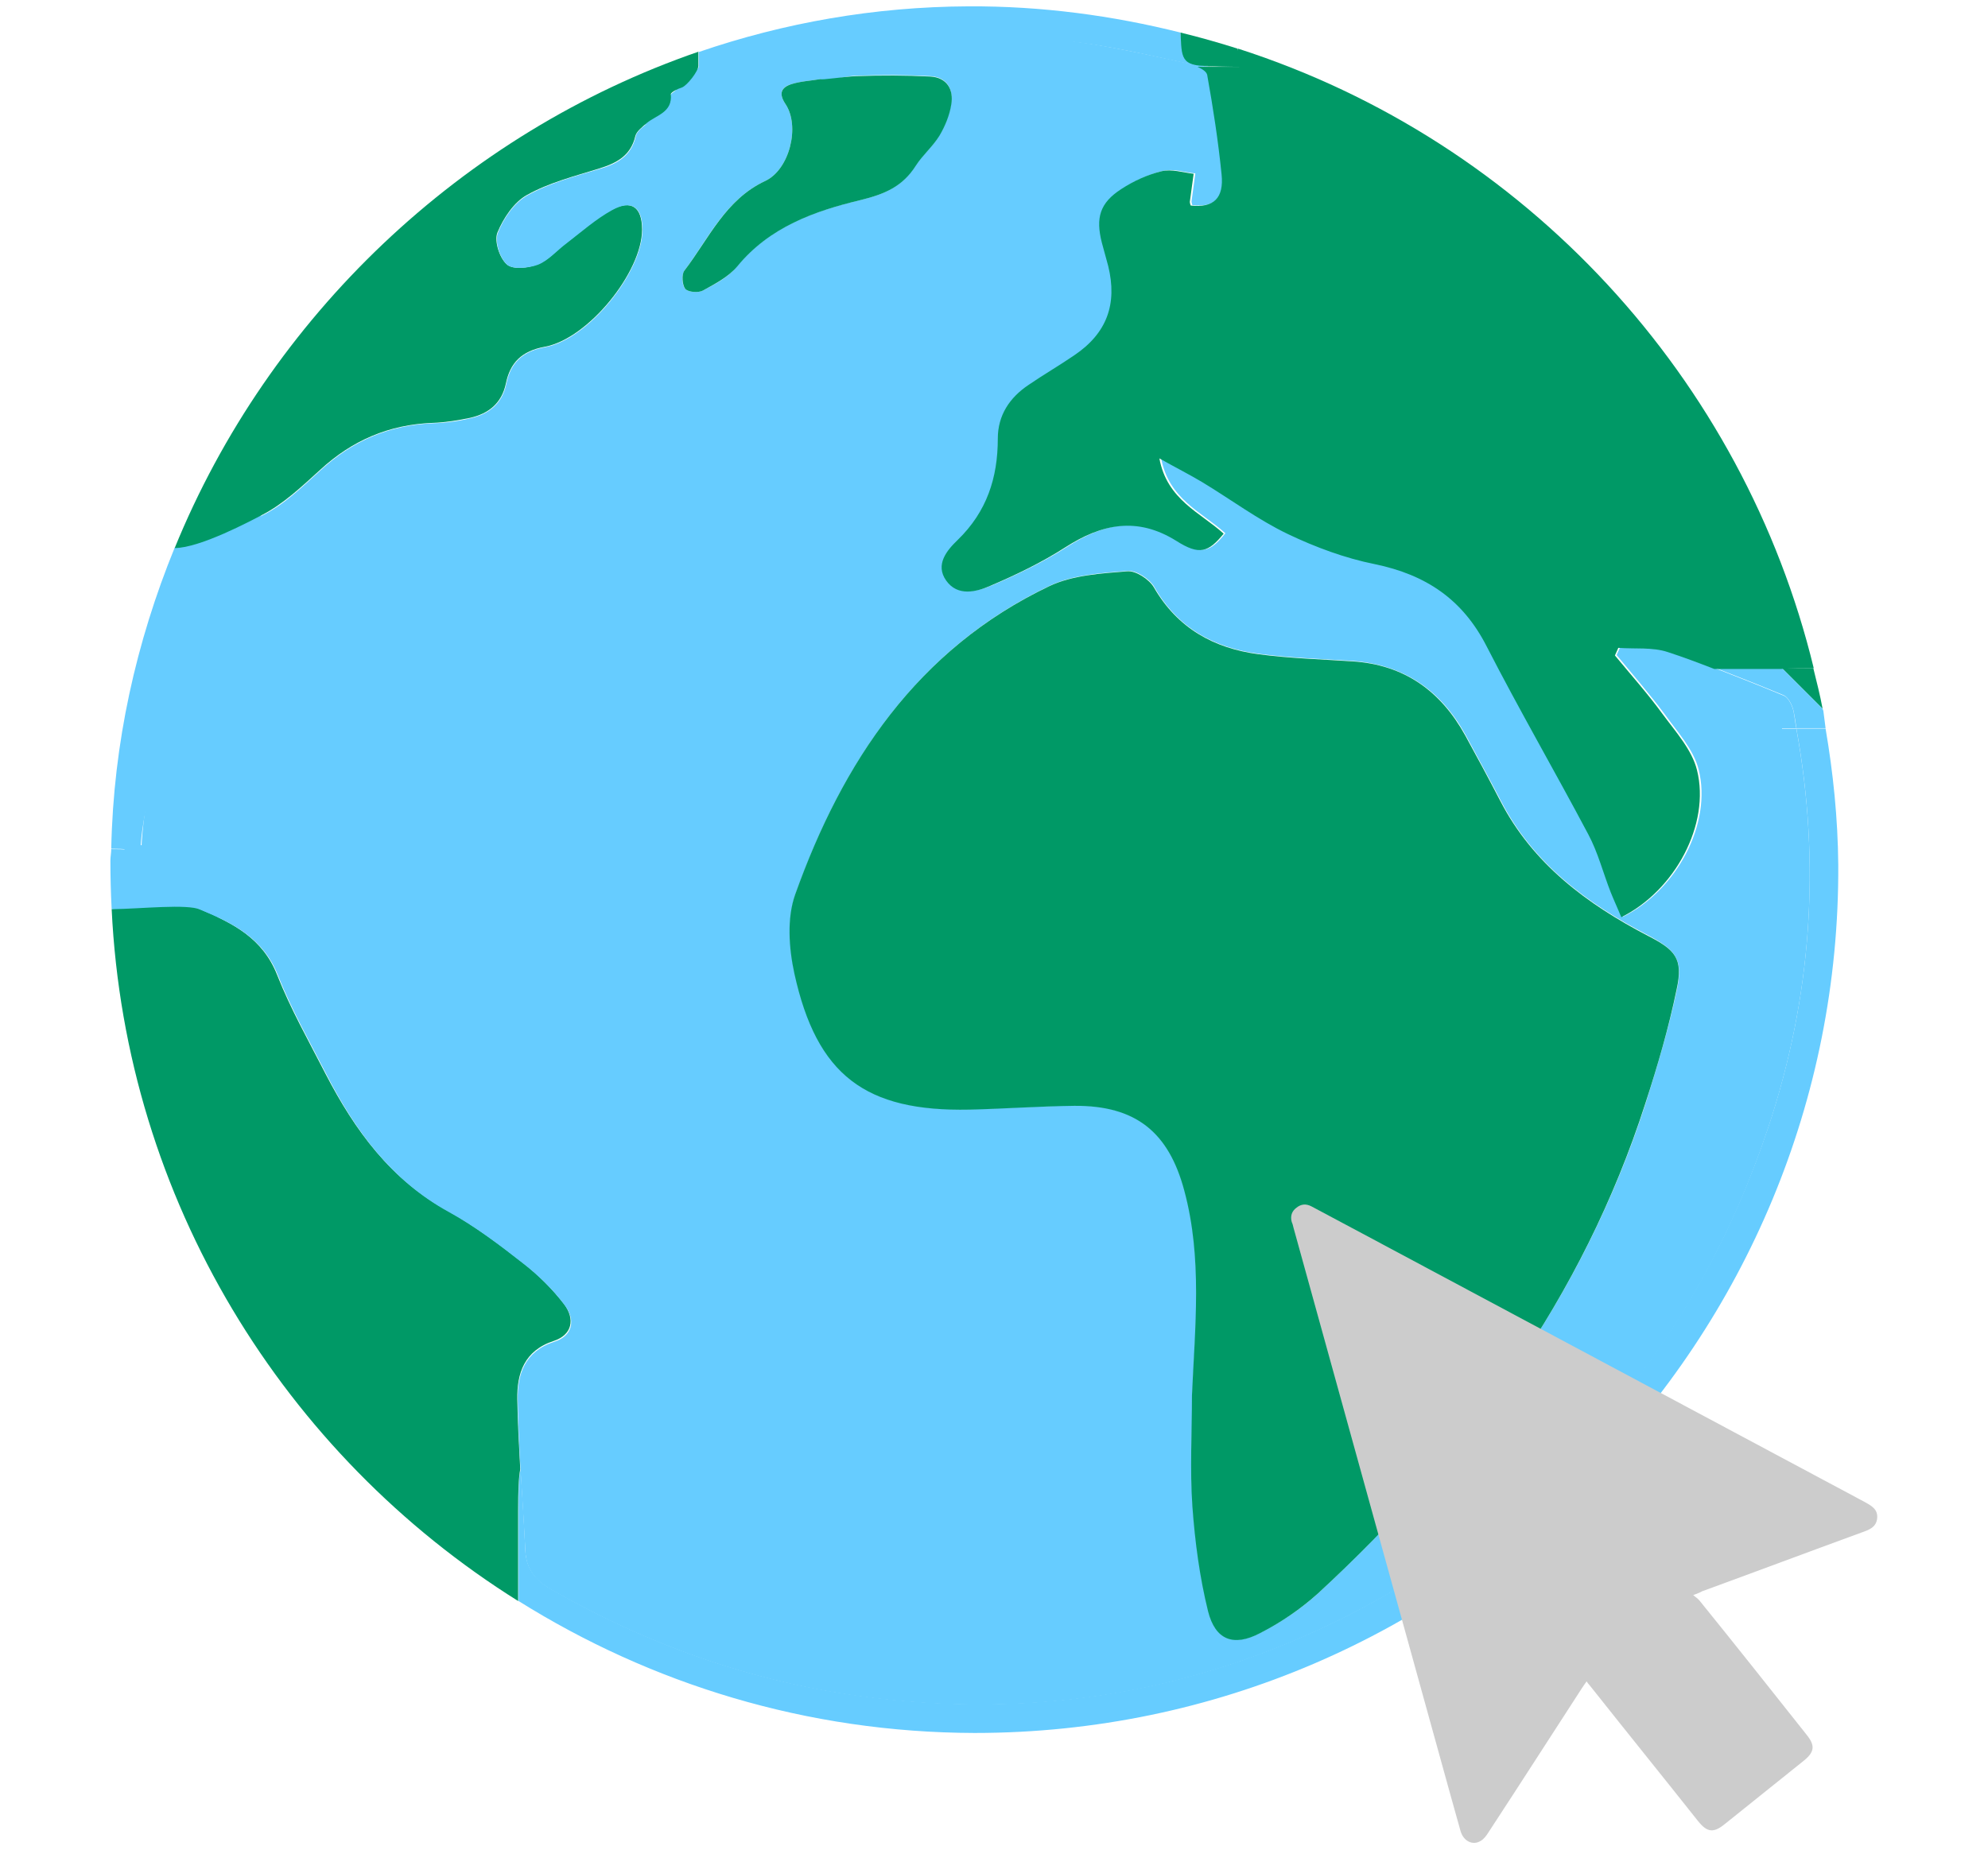
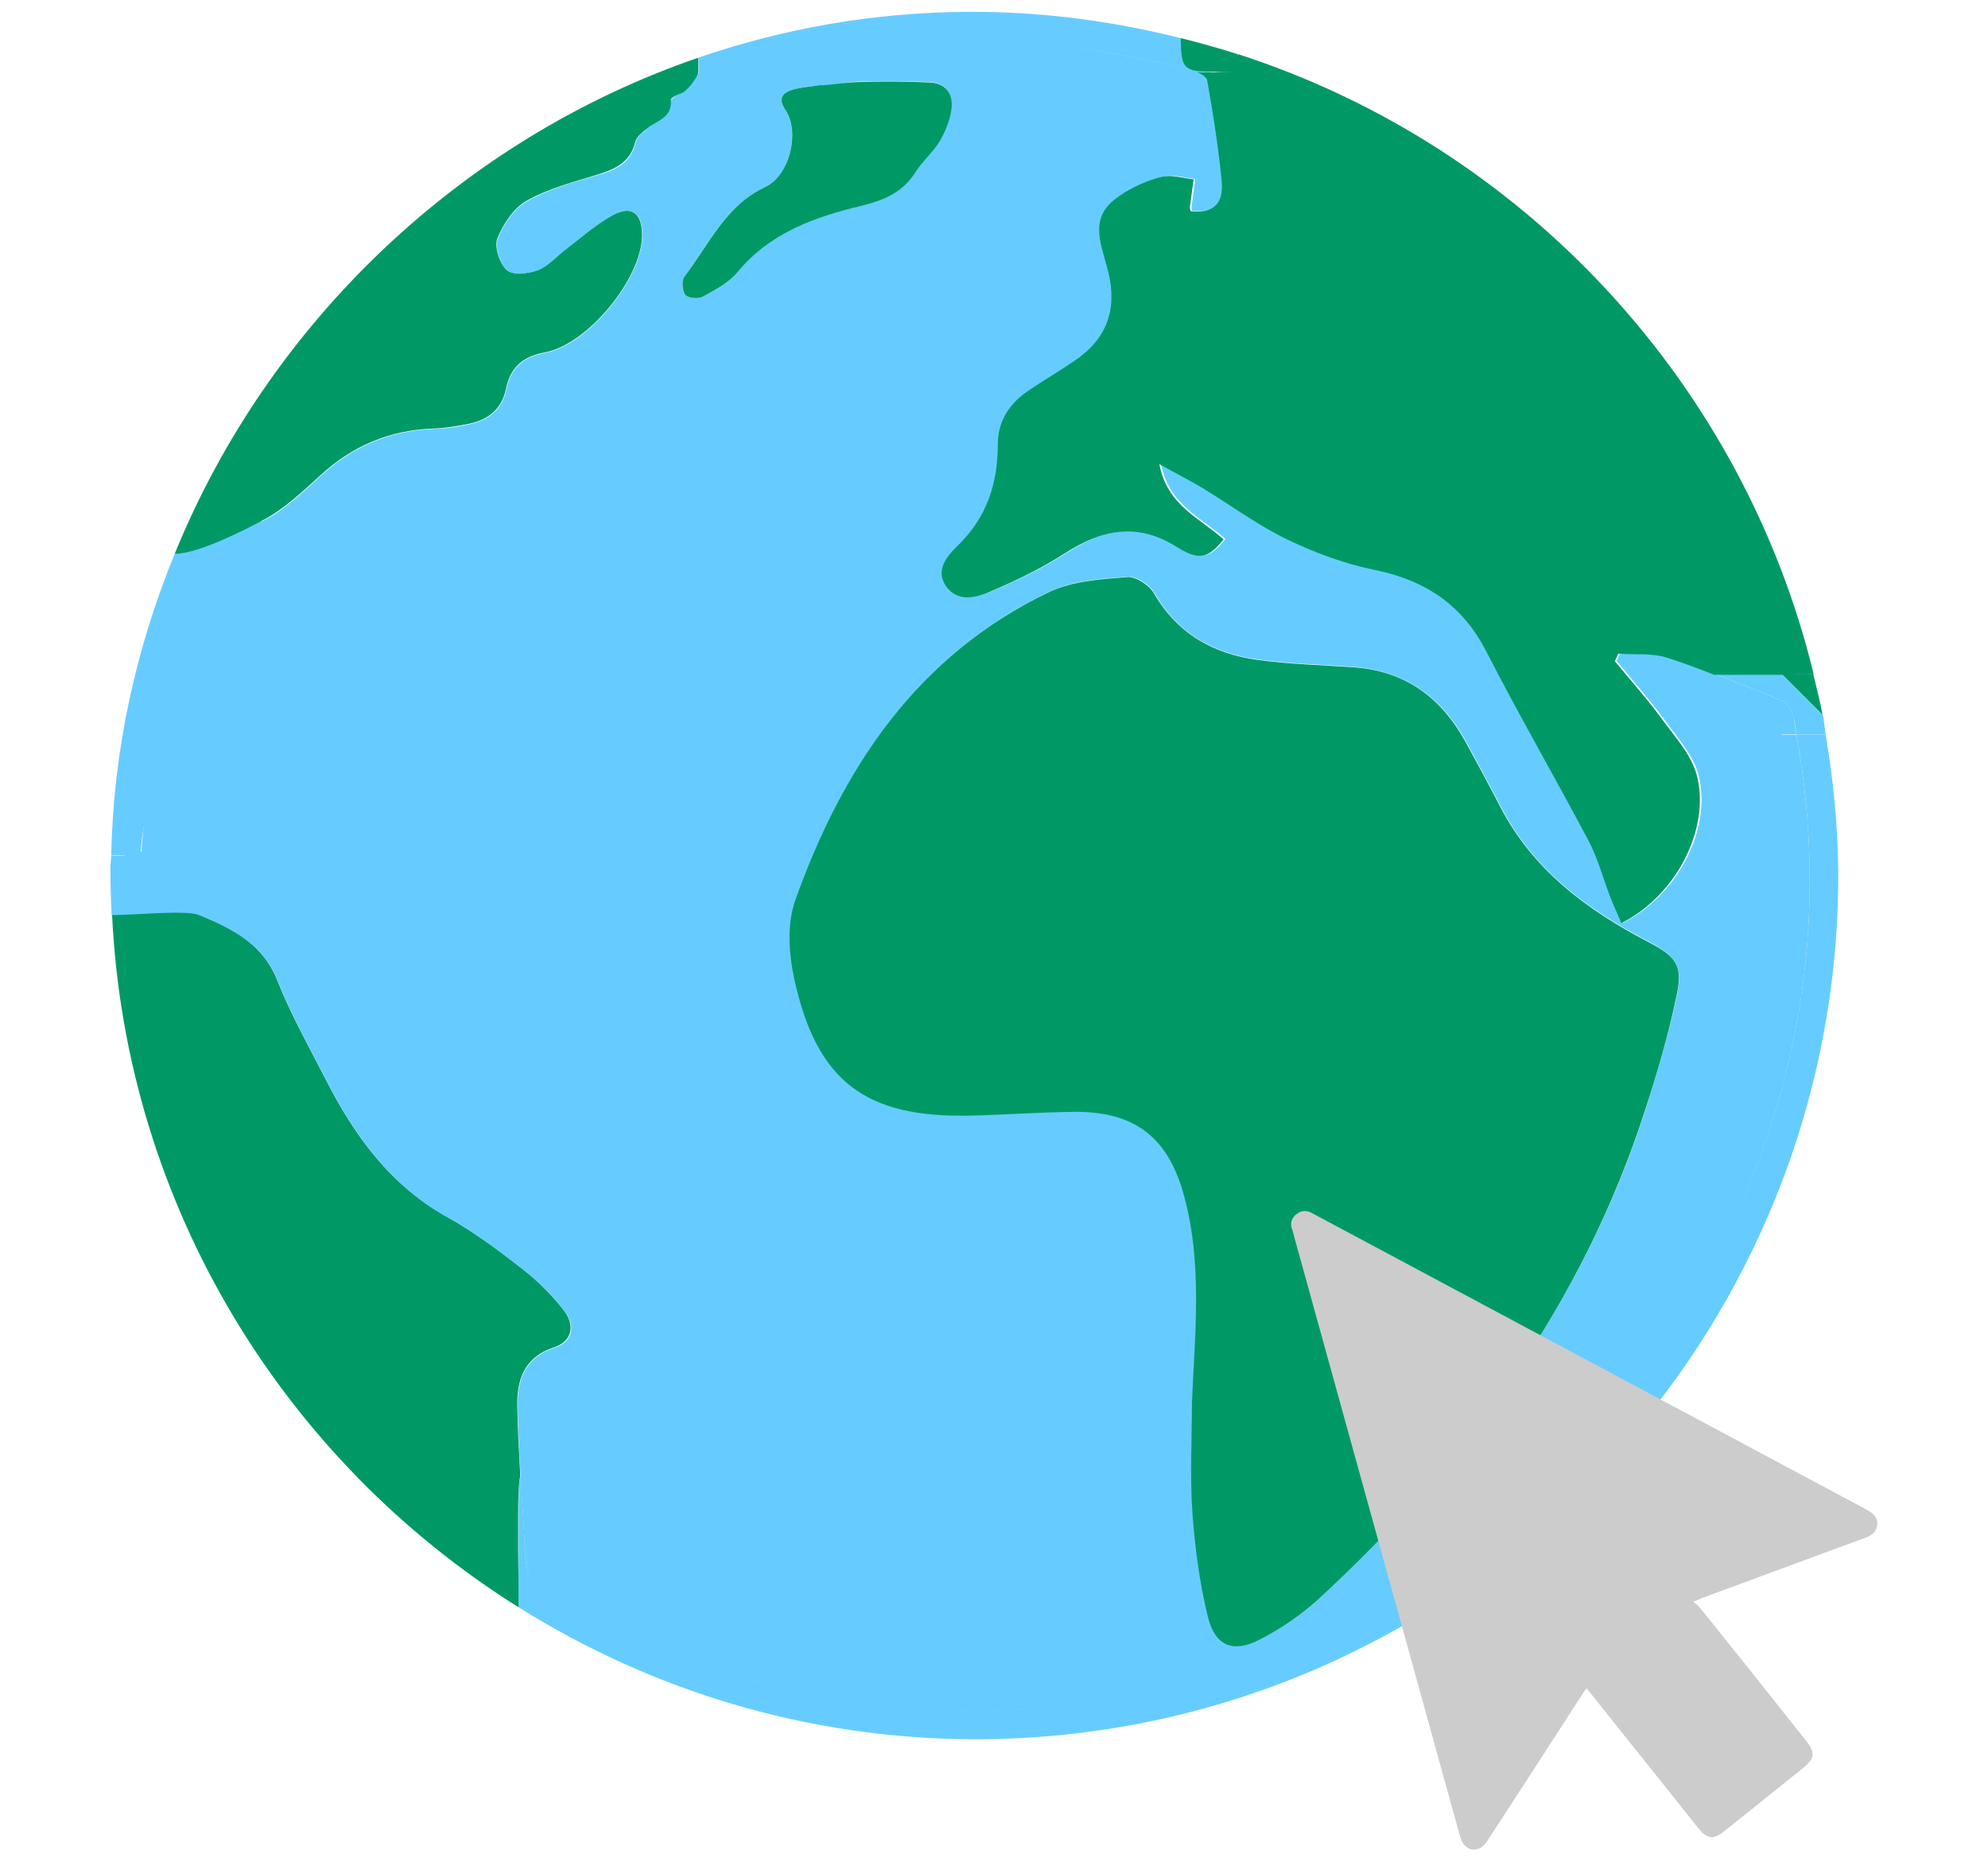
- <svg xmlns="http://www.w3.org/2000/svg" version="1.1" x="0px" y="0px" width="47px" height="43.73px" viewBox="0 0 47 43.73" style="enable-background:new 0 0 47 43.73;" xml:space="preserve">
+ <svg xmlns="http://www.w3.org/2000/svg" version="1.1" x="0px" y="0px" width="47px" height="44px" viewBox="0 0 47 44" style="enable-background:new 0 0 47 44;" xml:space="preserve">
  <style type="text/css">
	.st0{fill:#66CCFF;}
	.st1{fill:#009966;}
	.st2{fill:#CCCCCC;}
</style>
  <g id="Earth">
    <g>
-       <path class="st0" d="M5.14,21.49c1.84,0.22,2.79,0.22,2.85,0c0.06-0.23-0.89-0.7-2.85-1.42c-0.61,0.02-1.21,0.04-1.82,0.07    c-0.16-0.05-0.38-0.06-0.69-0.06c0,0.09-0.02,0.18-0.02,0.27c0,0.39,0.01,0.77,0.03,1.15c0.58,0.06,1.05,0.09,1.07,0    c0.01-0.06-0.2-0.14-0.18-0.19C3.55,21.25,3.94,21.27,5.14,21.49z" />
-       <path class="st0" d="M4.19,20.5c-0.75-0.6-1.19-0.7-1.3-0.29C2.77,20.65,3,21.64,3.6,23.21c0.29,0.02,0.57,0.04,0.86,0.06    c0.05,0.1,0.15,0.15,0.29,0.19c0.04-0.17,0.08-0.34,0.12-0.51c0.16-0.73,0.32-1.46,0.47-2.19C5.19,20.89,5.02,21,4.85,21.02    C4.51,21.07,4.31,20.76,4.19,20.5z" />
-       <path class="st0" d="M2.63,20.07c0.31,0,0.54,0.02,0.69,0.06c0.07-2.41,2.7-7.86,3.24-8.6c-0.4,0-1.83,1.42-2.43,1.42    C3.22,15.18,2.68,17.57,2.63,20.07z" />
-       <path class="st0" d="M27.91,0.77c-1.6-0.4-3.28-0.63-5.02-0.62c-2.22,0.01-4.36,0.39-6.37,1.08v0.35c0,0.12-1.42,1.29-1.42,1.42    c2.97-1.04,7.44-2.44,10.58-1.97c0.85,0.12,1.68,0.32,2.52,0.5c0.04,0.01,0.08,0.03,0.12,0.05c0.11,0,0.2-0.01,0.28-0.01    C28.07,1.52,27.94,1.35,27.91,0.77z" />
-       <path class="st1" d="M16.52,1.22C10.92,3.15,6.36,7.49,4.13,12.96c0.6,0,1.83-0.66,2.06-0.78c0.51-0.26,0.95-0.68,1.38-1.07    c0.76-0.7,1.63-1.07,2.66-1.11c0.3-0.01,0.6-0.06,0.89-0.12c0.43-0.1,0.74-0.34,0.84-0.81c0.1-0.49,0.37-0.77,0.92-0.87    c1.03-0.19,2.3-1.77,2.3-2.77c0-0.53-0.25-0.72-0.72-0.47c-0.39,0.21-0.72,0.52-1.07,0.78c-0.23,0.17-0.42,0.41-0.68,0.51    c-0.22,0.09-0.59,0.13-0.73,0c-0.17-0.15-0.3-0.55-0.22-0.75c0.14-0.34,0.39-0.72,0.7-0.89c0.52-0.29,1.11-0.44,1.69-0.62    c0.42-0.13,0.76-0.3,0.87-0.77c0.03-0.12,0.17-0.22,0.27-0.31c0.23-0.19,0.61-0.25,0.57-0.68c0-0.05,0.16-0.13,0.26-0.16    c0.13-0.05,0.39-0.39,0.39-0.51V1.22z" />
-       <path class="st1" d="M28.59,1.56c-0.09,0.01-0.17,0.01-0.28,0.01c0,0,0,0,0.01,0h1.01C29.02,1.57,28.78,1.57,28.59,1.56z" />
-       <path class="st0" d="M43.16,17.23h-0.69c0.58,3.2,0.36,6.36-0.67,9.44c-1.69,5.04-4.9,8.85-9.59,11.35    c-3.73,1.98-7.71,2.66-11.9,2.08c-2.6-0.36-5.01-1.22-7.28-2.52c-0.38-0.22-0.59-0.49-0.61-0.92c-0.03-0.64-0.07-1.27-0.11-1.91    c-0.05,0.21-0.05,0.51-0.05,0.98c0,0.71,0,1.07,0,1.42v0.71c3.13,1.96,6.81,3.11,10.78,3.12c11.43,0,20.48-9.36,20.42-20.53    C43.45,19.35,43.34,18.28,43.16,17.23z" />
-       <path class="st1" d="M12.25,35.72c0-0.46,0.01-0.76,0.05-0.98c-0.03-0.55-0.06-1.1-0.07-1.65c-0.01-0.61,0.16-1.15,0.86-1.38    c0.43-0.14,0.52-0.51,0.24-0.88c-0.28-0.36-0.61-0.69-0.97-0.97c-0.56-0.44-1.14-0.87-1.76-1.22C9.24,27.9,8.39,26.73,7.7,25.4    c-0.4-0.78-0.83-1.54-1.15-2.35c-0.34-0.86-1.04-1.22-1.81-1.54c-0.33-0.14-1.37-0.02-2.1-0.01c0.33,6.88,4.08,12.9,9.61,16.36    v-0.71C12.25,36.79,12.25,36.43,12.25,35.72z" />
-       <path class="st0" d="M3.32,20.14c-0.01,0.36-0.04,0.71-0.03,1.08c0.19-0.12,0.32-0.21,0.39-0.25c0.01,0.01,0.02,0.01,0.03,0.02    C3.7,20.45,3.63,20.23,3.32,20.14z" />
-       <path class="st0" d="M27.9,1.57h0.41c0,0,0,0-0.01,0C28.19,1.57,28.06,1.57,27.9,1.57z" />
-       <path class="st0" d="M42.13,17.23h0.34c-0.03-0.14-0.04-0.28-0.07-0.42c-0.03-0.13-0.12-0.32-0.23-0.36    c-0.53-0.22-1.06-0.43-1.6-0.64c-0.43,0-0.85,0-1.28,0c0.43,0,0.85,0,1.28,0c-0.37-0.14-0.73-0.28-1.1-0.4    c-0.36-0.12-0.78-0.07-1.17-0.1c-0.03,0.06-0.05,0.12-0.08,0.18c0.38,0.46,0.77,0.91,1.13,1.39c0.3,0.42,0.69,0.84,0.81,1.32    c0.32,1.28-0.52,2.85-1.79,3.48c-0.08-0.2-0.17-0.39-0.25-0.59c-0.18-0.46-0.3-0.94-0.53-1.37c-0.78-1.49-1.63-2.94-2.4-4.44    c-0.57-1.11-1.44-1.7-2.65-1.95c-0.7-0.14-1.4-0.4-2.05-0.71c-0.71-0.34-1.36-0.82-2.03-1.23c-0.3-0.18-0.62-0.34-1.01-0.56    c0.18,0.98,0.97,1.28,1.52,1.78c-0.36,0.45-0.57,0.52-1.12,0.17c-0.93-0.59-1.76-0.4-2.62,0.15c-0.56,0.36-1.16,0.65-1.77,0.91    c-0.34,0.14-0.78,0.26-1.05-0.12c-0.27-0.38,0.02-0.72,0.27-0.96c0.69-0.66,0.95-1.46,0.95-2.4c0-0.55,0.28-0.97,0.73-1.27    c0.35-0.24,0.73-0.46,1.08-0.7c0.77-0.52,1.02-1.21,0.8-2.11c-0.05-0.18-0.1-0.37-0.15-0.55c-0.15-0.59-0.05-0.94,0.46-1.27    c0.29-0.19,0.62-0.34,0.95-0.42c0.24-0.06,0.51,0.04,0.76,0.06c-0.03,0.22-0.06,0.44-0.09,0.66c0,0.03,0.01,0.06,0.02,0.09    c0.53,0.06,0.78-0.17,0.73-0.74c-0.08-0.79-0.21-1.57-0.34-2.35c-0.01-0.07-0.12-0.14-0.23-0.19H27.9c0.15,0,0.28,0,0.41,0    c-0.04-0.02-0.08-0.04-0.12-0.05c-0.84-0.18-1.67-0.37-2.52-0.5c-3.13-0.46-6.18-0.11-9.15,0.93c0,0.26,0,0.57,0,1.05    c0-0.47,0-0.78,0-1.05C16.39,2,16.26,2.03,16.13,2.08c-0.1,0.04-0.27,0.12-0.26,0.16c0.04,0.43-0.34,0.49-0.57,0.68    c-0.11,0.09-0.25,0.19-0.27,0.31C14.92,3.7,14.58,3.88,14.16,4c-0.57,0.17-1.17,0.33-1.69,0.62c-0.31,0.17-0.57,0.55-0.7,0.89    c-0.08,0.2,0.05,0.6,0.22,0.75c0.14,0.12,0.51,0.08,0.73,0c0.25-0.1,0.45-0.34,0.68-0.51c0.35-0.27,0.69-0.57,1.07-0.78    c0.47-0.26,0.72-0.07,0.72,0.47c-0.01,1-1.27,2.58-2.3,2.77c-0.55,0.1-0.82,0.38-0.92,0.87c-0.1,0.47-0.41,0.71-0.84,0.81    c-0.29,0.07-0.59,0.11-0.89,0.12c-1.03,0.04-1.9,0.41-2.66,1.11c-0.43,0.39-0.87,0.82-1.38,1.07c-0.33,0.17-0.68,0.51-0.94,0.78    c0.32,0,0.68,0,1.32,0c-0.64,0-0.99,0-1.32,0c-0.31,0.32-1.85,4.77-1.92,7.18c0.3,0.09,0.37,0.31,0.39,0.85    c0.39,0.2,0.7,0.38,1.03,0.52c0.77,0.32,1.47,0.68,1.81,1.54c0.32,0.81,0.75,1.57,1.15,2.35c0.68,1.33,1.54,2.51,2.89,3.25    c0.62,0.34,1.2,0.78,1.76,1.22c0.36,0.28,0.7,0.61,0.97,0.97c0.29,0.37,0.19,0.75-0.24,0.88c-0.7,0.23-0.87,0.77-0.86,1.38    c0.02,1.19,0.12,2.37,0.18,3.56c0.02,0.44,0.23,0.7,0.61,0.92c2.27,1.3,4.69,2.16,7.28,2.52c4.19,0.58,8.17-0.1,11.9-2.08    c4.7-2.5,7.91-6.3,9.59-11.35c1.03-3.09,1.25-6.25,0.67-9.44H42.13z M16.62,6.87c-0.11,0.06-0.35,0.04-0.42-0.04    c-0.08-0.09-0.09-0.33-0.02-0.43c0.57-0.76,0.97-1.68,1.91-2.12c0.58-0.27,0.83-1.3,0.48-1.82c-0.16-0.24-0.11-0.4,0.14-0.47    c0.22-0.07,0.46-0.08,0.69-0.12c0,0.02,0.01,0.05,0.01,0.07c0.28-0.05,0.56-0.14,0.84-0.15c0.58-0.02,1.16-0.02,1.74,0.01    c0.4,0.02,0.56,0.31,0.49,0.67c-0.04,0.26-0.15,0.52-0.28,0.74c-0.15,0.26-0.4,0.46-0.56,0.71c-0.31,0.49-0.72,0.67-1.3,0.81    c-1.09,0.26-2.16,0.64-2.92,1.57C17.23,6.55,16.91,6.72,16.62,6.87z M39.65,23.38c-0.19,0.91-0.46,1.81-0.74,2.7    c-1.48,4.6-4.24,8.35-7.74,11.59c-0.4,0.37-0.88,0.69-1.37,0.94c-0.63,0.33-1.07,0.16-1.23-0.52c-0.2-0.81-0.31-1.65-0.37-2.48    c-0.06-0.87-0.01-1.75-0.01-2.62c0.07-1.62,0.25-3.24-0.18-4.84c-0.38-1.39-1.16-2.02-2.6-2.01c-0.83,0.01-1.65,0.07-2.48,0.09    c-2.46,0.05-3.61-0.81-4.14-3.22c-0.13-0.6-0.18-1.31,0.02-1.87c1.12-3.14,2.89-5.8,6.01-7.29c0.55-0.26,1.22-0.3,1.84-0.35    c0.2-0.02,0.52,0.19,0.63,0.38c0.55,0.97,1.41,1.44,2.47,1.58c0.74,0.1,1.49,0.12,2.23,0.17c1.21,0.09,2.08,0.7,2.66,1.75    c0.28,0.52,0.56,1.03,0.83,1.55c0.77,1.5,2.05,2.44,3.49,3.19C39.6,22.46,39.8,22.66,39.65,23.38z" />
-       <path class="st1" d="M38.96,22.13c-1.44-0.75-2.72-1.7-3.49-3.19c-0.27-0.52-0.55-1.04-0.83-1.55c-0.58-1.05-1.44-1.67-2.66-1.75    c-0.74-0.05-1.49-0.07-2.23-0.17c-1.05-0.14-1.91-0.61-2.47-1.58c-0.11-0.19-0.43-0.4-0.63-0.38c-0.62,0.05-1.29,0.09-1.84,0.35    c-3.12,1.49-4.89,4.15-6.01,7.29c-0.2,0.56-0.15,1.27-0.02,1.87c0.53,2.41,1.68,3.27,4.14,3.22c0.83-0.02,1.65-0.08,2.48-0.09    c1.45-0.01,2.23,0.62,2.6,2.01c0.43,1.6,0.25,3.22,0.18,4.84c0,0.87-0.05,1.75,0.01,2.62c0.06,0.83,0.17,1.67,0.37,2.48    c0.17,0.68,0.6,0.85,1.23,0.52c0.49-0.25,0.96-0.57,1.37-0.94c3.51-3.24,6.26-6.99,7.74-11.59c0.29-0.89,0.55-1.78,0.74-2.7    C39.8,22.66,39.6,22.46,38.96,22.13z" />
-       <path class="st1" d="M21.99,1.81c-0.58-0.03-1.16-0.03-1.74-0.01c-0.28,0.01-0.85,0.1-0.85,0.07c-0.23,0.04-0.47,0.05-0.69,0.12    c-0.25,0.08-0.3,0.23-0.14,0.47c0.35,0.52,0.1,1.55-0.48,1.82c-0.94,0.44-1.33,1.36-1.91,2.12c-0.07,0.09-0.05,0.34,0.02,0.43    c0.07,0.08,0.31,0.1,0.42,0.04c0.29-0.16,0.6-0.32,0.81-0.57c0.76-0.93,1.83-1.31,2.92-1.57c0.57-0.14,0.99-0.32,1.3-0.81    c0.16-0.25,0.4-0.45,0.56-0.71c0.13-0.22,0.24-0.48,0.28-0.74C22.55,2.12,22.39,1.83,21.99,1.81z" />
-       <path class="st1" d="M28.59,1.56c0.73,0.02,0.73,0.02,0.67-0.41c-0.44-0.14-0.9-0.27-1.35-0.38C27.94,1.35,27.9,1.57,28.59,1.56z" />
-       <path class="st1" d="M43.09,16.76c-0.06-0.32-0.14-0.64-0.22-0.96c-0.25,0-0.5,0-0.74,0L43.09,16.76z" />
-       <path class="st0" d="M43.09,16.76l-0.96-0.96c-0.52,0-1.04,0-1.56,0c0.54,0.21,1.07,0.42,1.6,0.64c0.11,0.05,0.2,0.23,0.23,0.36    c0.03,0.14,0.05,0.28,0.07,0.42h0.69c-0.02-0.13-0.03-0.26-0.05-0.39C43.11,16.81,43.1,16.79,43.09,16.76z" />
-       <path class="st1" d="M42.88,15.8c-1.66-6.84-6.8-12.46-13.61-14.65C29.19,1.44,29,1.53,28.59,1.56c0.19,0.01,0.42,0.02,0.73,0.02    h-1.01c0.11,0.05,0.21,0.11,0.23,0.19c0.14,0.78,0.26,1.56,0.34,2.35c0.06,0.57-0.19,0.8-0.73,0.74    c-0.01-0.03-0.02-0.06-0.02-0.09c0.03-0.22,0.06-0.44,0.09-0.66c-0.25-0.03-0.53-0.12-0.76-0.06c-0.33,0.08-0.66,0.23-0.95,0.42    c-0.51,0.33-0.61,0.68-0.46,1.27c0.05,0.18,0.1,0.37,0.15,0.55c0.22,0.9-0.03,1.59-0.8,2.11c-0.35,0.24-0.73,0.46-1.08,0.7    c-0.45,0.3-0.73,0.72-0.73,1.27c0,0.93-0.26,1.73-0.95,2.4c-0.25,0.24-0.54,0.58-0.27,0.96c0.27,0.38,0.71,0.27,1.05,0.12    c0.61-0.26,1.21-0.55,1.77-0.91c0.86-0.55,1.69-0.73,2.62-0.15c0.55,0.35,0.76,0.27,1.12-0.17c-0.55-0.5-1.34-0.8-1.52-1.78    c0.39,0.22,0.71,0.38,1.01,0.56c0.68,0.41,1.32,0.89,2.03,1.23c0.65,0.31,1.35,0.57,2.05,0.71c1.21,0.25,2.08,0.83,2.65,1.95    c0.77,1.5,1.61,2.95,2.4,4.44c0.23,0.43,0.35,0.91,0.53,1.37c0.08,0.2,0.17,0.39,0.25,0.59c1.27-0.63,2.11-2.2,1.79-3.48    c-0.12-0.48-0.5-0.9-0.81-1.32c-0.35-0.48-0.75-0.93-1.13-1.39c0.03-0.06,0.05-0.12,0.08-0.18c0.39,0.03,0.81-0.02,1.17,0.1    c0.37,0.12,0.74,0.26,1.1,0.4c0.52,0,1.04,0,1.56,0C42.38,15.8,42.63,15.8,42.88,15.8z" />
-       <path class="st0" d="M3.72,20.07" />
+       <path class="st0" d="M5.14,21.63c1.84,0.22,2.79,0.22,2.85,0c0.06-0.23-0.89-0.7-2.85-1.42c-0.61,0.02-1.21,0.04-1.82,0.07    c-0.16-0.05-0.38-0.06-0.69-0.06c0,0.09-0.02,0.18-0.02,0.27c0,0.39,0.01,0.77,0.03,1.15c0.58,0.06,1.05,0.09,1.07,0    c0.01-0.06-0.2-0.14-0.18-0.19C3.55,21.38,3.94,21.4,5.14,21.63z" />
+       <path class="st0" d="M4.19,20.64c-0.75-0.6-1.19-0.7-1.3-0.29C2.77,20.78,3,21.78,3.6,23.34c0.29,0.02,0.57,0.04,0.86,0.06    c0.05,0.1,0.15,0.15,0.29,0.19c0.04-0.17,0.08-0.34,0.12-0.51c0.16-0.73,0.32-1.46,0.47-2.19c-0.14,0.13-0.31,0.24-0.49,0.26    C4.51,21.2,4.31,20.89,4.19,20.64z" />
+       <path class="st0" d="M2.63,20.21c0.31,0,0.54,0.02,0.69,0.06c0.07-2.41,2.7-7.86,3.24-8.6c-0.4,0-1.83,1.42-2.43,1.42    C3.22,15.31,2.68,17.71,2.63,20.21z" />
+       <path class="st0" d="M27.91,0.9c-1.6-0.4-3.28-0.63-5.02-0.62c-2.22,0.01-4.36,0.39-6.37,1.08v0.35c0,0.12-1.42,1.29-1.42,1.42    c2.97-1.04,7.44-2.44,10.58-1.97c0.85,0.12,1.68,0.32,2.52,0.5c0.04,0.01,0.08,0.03,0.12,0.05c0.11,0,0.2-0.01,0.28-0.01    C28.07,1.65,27.94,1.49,27.91,0.9z" />
+       <path class="st1" d="M16.52,1.36C10.92,3.28,6.36,7.62,4.13,13.09c0.6,0,1.83-0.66,2.06-0.78c0.51-0.26,0.95-0.68,1.38-1.07    c0.76-0.7,1.63-1.07,2.66-1.11c0.3-0.01,0.6-0.06,0.89-0.12c0.43-0.1,0.74-0.34,0.84-0.81c0.1-0.49,0.37-0.77,0.92-0.87    c1.03-0.19,2.3-1.77,2.3-2.77c0-0.53-0.25-0.72-0.72-0.47c-0.39,0.21-0.72,0.52-1.07,0.78c-0.23,0.17-0.42,0.41-0.68,0.51    c-0.22,0.09-0.59,0.13-0.73,0c-0.17-0.15-0.3-0.55-0.22-0.75c0.14-0.34,0.39-0.72,0.7-0.89c0.52-0.29,1.11-0.44,1.69-0.62    c0.42-0.13,0.76-0.3,0.87-0.77c0.03-0.12,0.17-0.22,0.27-0.31c0.23-0.19,0.61-0.25,0.57-0.68c0-0.05,0.16-0.13,0.26-0.16    c0.13-0.05,0.39-0.39,0.39-0.51V1.36z" />
+       <path class="st1" d="M28.59,1.69c-0.09,0.01-0.17,0.01-0.28,0.01c0,0,0,0,0.01,0h1.01C29.02,1.71,28.78,1.71,28.59,1.69z" />
+       <path class="st0" d="M43.16,17.36h-0.69c0.58,3.2,0.36,6.36-0.67,9.44c-1.69,5.04-4.9,8.85-9.59,11.35    c-3.73,1.98-7.71,2.66-11.9,2.08c-2.6-0.36-5.01-1.22-7.28-2.52c-0.38-0.22-0.59-0.49-0.61-0.92c-0.03-0.64-0.07-1.27-0.11-1.91    c-0.05,0.21-0.05,0.51-0.05,0.98c0,0.71,0,1.07,0,1.42v0.71c3.13,1.96,6.81,3.11,10.78,3.12c11.43,0,20.48-9.36,20.42-20.53    C43.45,19.49,43.34,18.41,43.16,17.36z" />
+       <path class="st1" d="M12.25,35.86c0-0.46,0.01-0.76,0.05-0.98c-0.03-0.55-0.06-1.1-0.07-1.65c-0.01-0.61,0.16-1.15,0.86-1.38    c0.43-0.14,0.52-0.51,0.24-0.88c-0.28-0.36-0.61-0.69-0.97-0.97c-0.56-0.44-1.14-0.87-1.76-1.22c-1.36-0.75-2.21-1.92-2.89-3.25    c-0.4-0.78-0.83-1.54-1.15-2.35c-0.34-0.86-1.04-1.22-1.81-1.54c-0.33-0.14-1.37-0.02-2.1-0.01c0.33,6.88,4.08,12.9,9.61,16.36    v-0.71C12.25,36.92,12.25,36.57,12.25,35.86z" />
+       <path class="st0" d="M3.32,20.27c-0.01,0.36-0.04,0.71-0.03,1.08c0.19-0.12,0.32-0.21,0.39-0.25c0.01,0.01,0.02,0.01,0.03,0.02    C3.7,20.58,3.63,20.36,3.32,20.27z" />
+       <path class="st0" d="M27.9,1.71h0.41c0,0,0,0-0.01,0C28.19,1.71,28.06,1.71,27.9,1.71z" />
+       <path class="st0" d="M42.13,17.36h0.34c-0.03-0.14-0.04-0.28-0.07-0.42c-0.03-0.13-0.12-0.32-0.23-0.36    c-0.53-0.22-1.06-0.43-1.6-0.64c-0.43,0-0.85,0-1.28,0c0.43,0,0.85,0,1.28,0c-0.37-0.14-0.73-0.28-1.1-0.4    c-0.36-0.12-0.78-0.07-1.17-0.1c-0.03,0.06-0.05,0.12-0.08,0.18c0.38,0.46,0.77,0.91,1.13,1.39c0.3,0.42,0.69,0.84,0.81,1.32    c0.32,1.28-0.52,2.85-1.79,3.48c-0.08-0.2-0.17-0.39-0.25-0.59c-0.18-0.46-0.3-0.94-0.53-1.37c-0.78-1.49-1.63-2.94-2.4-4.44    c-0.57-1.11-1.44-1.7-2.65-1.95c-0.7-0.14-1.4-0.4-2.05-0.71c-0.71-0.34-1.36-0.82-2.03-1.23c-0.3-0.18-0.62-0.34-1.01-0.56    c0.18,0.98,0.97,1.28,1.52,1.78c-0.36,0.45-0.57,0.52-1.12,0.17c-0.93-0.59-1.76-0.4-2.62,0.15c-0.56,0.36-1.16,0.65-1.77,0.91    c-0.34,0.14-0.78,0.26-1.05-0.12c-0.27-0.38,0.02-0.72,0.27-0.96c0.69-0.66,0.95-1.46,0.95-2.4c0-0.55,0.28-0.97,0.73-1.27    c0.35-0.24,0.73-0.46,1.08-0.7c0.77-0.52,1.02-1.21,0.8-2.11c-0.05-0.18-0.1-0.37-0.15-0.55c-0.15-0.59-0.05-0.94,0.46-1.27    c0.29-0.19,0.62-0.34,0.95-0.42c0.24-0.06,0.51,0.04,0.76,0.06c-0.03,0.22-0.06,0.44-0.09,0.66c0,0.03,0.01,0.06,0.02,0.09    c0.53,0.06,0.78-0.17,0.73-0.74c-0.08-0.79-0.21-1.57-0.34-2.35c-0.01-0.07-0.12-0.14-0.23-0.19H27.9c0.15,0,0.28,0,0.41,0    c-0.04-0.02-0.08-0.04-0.12-0.05c-0.84-0.18-1.67-0.37-2.52-0.5c-3.13-0.46-6.18-0.11-9.15,0.93c0,0.26,0,0.57,0,1.05    c0-0.47,0-0.78,0-1.05c-0.13,0.05-0.26,0.08-0.39,0.13c-0.1,0.04-0.27,0.12-0.26,0.16c0.04,0.43-0.34,0.49-0.57,0.68    c-0.11,0.09-0.25,0.19-0.27,0.31c-0.11,0.47-0.44,0.65-0.87,0.77c-0.57,0.17-1.17,0.33-1.69,0.62c-0.31,0.17-0.57,0.55-0.7,0.89    c-0.08,0.2,0.05,0.6,0.22,0.75c0.14,0.12,0.51,0.08,0.73,0c0.25-0.1,0.45-0.34,0.68-0.51c0.35-0.27,0.69-0.57,1.07-0.78    c0.47-0.26,0.72-0.07,0.72,0.47c-0.01,1-1.27,2.58-2.3,2.77c-0.55,0.1-0.82,0.38-0.92,0.87c-0.1,0.47-0.41,0.71-0.84,0.81    c-0.29,0.07-0.59,0.11-0.89,0.12c-1.03,0.04-1.9,0.41-2.66,1.11c-0.43,0.39-0.87,0.82-1.38,1.07c-0.33,0.17-0.68,0.51-0.94,0.78    c0.32,0,0.68,0,1.32,0c-0.64,0-0.99,0-1.32,0c-0.31,0.32-1.85,4.77-1.92,7.18c0.3,0.09,0.37,0.31,0.39,0.85    c0.39,0.2,0.7,0.38,1.03,0.52c0.77,0.32,1.47,0.68,1.81,1.54c0.32,0.81,0.75,1.57,1.15,2.35c0.68,1.33,1.54,2.51,2.89,3.25    c0.62,0.34,1.2,0.78,1.76,1.22c0.36,0.28,0.7,0.61,0.97,0.97c0.29,0.37,0.19,0.75-0.24,0.88c-0.7,0.23-0.87,0.77-0.86,1.38    c0.02,1.19,0.12,2.37,0.18,3.56c0.02,0.44,0.23,0.7,0.61,0.92c2.27,1.3,4.69,2.16,7.28,2.52c4.19,0.58,8.17-0.1,11.9-2.08    c4.7-2.5,7.91-6.3,9.59-11.35c1.03-3.09,1.25-6.25,0.67-9.44H42.13z M16.62,7.01c-0.11,0.06-0.35,0.04-0.42-0.04    c-0.08-0.09-0.09-0.33-0.02-0.43c0.57-0.76,0.97-1.68,1.91-2.12c0.58-0.27,0.83-1.3,0.48-1.82c-0.16-0.24-0.11-0.4,0.14-0.47    c0.22-0.07,0.46-0.08,0.69-0.12c0,0.02,0.01,0.05,0.01,0.07c0.28-0.05,0.56-0.14,0.84-0.15c0.58-0.02,1.16-0.02,1.74,0.01    c0.4,0.02,0.56,0.31,0.49,0.67c-0.04,0.26-0.15,0.52-0.28,0.74c-0.15,0.26-0.4,0.46-0.56,0.71c-0.31,0.49-0.72,0.67-1.3,0.81    c-1.09,0.26-2.16,0.64-2.92,1.57C17.23,6.69,16.91,6.85,16.62,7.01z M39.65,23.51c-0.19,0.91-0.46,1.81-0.74,2.7    c-1.48,4.6-4.24,8.35-7.74,11.59c-0.4,0.37-0.88,0.69-1.37,0.94c-0.63,0.33-1.07,0.16-1.23-0.52c-0.2-0.81-0.31-1.65-0.37-2.48    c-0.06-0.87-0.01-1.75-0.01-2.62c0.07-1.62,0.25-3.24-0.18-4.84c-0.38-1.39-1.16-2.02-2.6-2.01c-0.83,0.01-1.65,0.07-2.48,0.09    c-2.46,0.05-3.61-0.81-4.14-3.22c-0.13-0.6-0.18-1.31,0.02-1.87c1.12-3.14,2.89-5.8,6.01-7.29c0.55-0.26,1.22-0.3,1.84-0.35    c0.2-0.02,0.52,0.19,0.63,0.38c0.55,0.97,1.41,1.44,2.47,1.58c0.74,0.1,1.49,0.12,2.23,0.17c1.21,0.09,2.08,0.7,2.66,1.75    c0.28,0.52,0.56,1.03,0.83,1.55c0.77,1.5,2.05,2.44,3.49,3.19C39.6,22.6,39.8,22.79,39.65,23.51z" />
+       <path class="st1" d="M38.96,22.26c-1.44-0.75-2.72-1.7-3.49-3.19c-0.27-0.52-0.55-1.04-0.83-1.55c-0.58-1.05-1.44-1.67-2.66-1.75    c-0.74-0.05-1.49-0.07-2.23-0.17c-1.05-0.14-1.91-0.61-2.47-1.58c-0.11-0.19-0.43-0.4-0.63-0.38c-0.62,0.05-1.29,0.09-1.84,0.35    c-3.12,1.49-4.89,4.15-6.01,7.29c-0.2,0.56-0.15,1.27-0.02,1.87c0.53,2.41,1.68,3.27,4.14,3.22c0.83-0.02,1.65-0.08,2.48-0.09    c1.45-0.01,2.23,0.62,2.6,2.01c0.43,1.6,0.25,3.22,0.18,4.84c0,0.87-0.05,1.75,0.01,2.62c0.06,0.83,0.17,1.67,0.37,2.48    c0.17,0.68,0.6,0.85,1.23,0.52c0.49-0.25,0.96-0.57,1.37-0.94c3.51-3.24,6.26-6.99,7.74-11.59c0.29-0.89,0.55-1.78,0.74-2.7    C39.8,22.79,39.6,22.6,38.96,22.26z" />
+       <path class="st1" d="M21.99,1.95c-0.58-0.03-1.16-0.03-1.74-0.01c-0.28,0.01-0.85,0.1-0.85,0.07c-0.23,0.04-0.47,0.05-0.69,0.12    c-0.25,0.08-0.3,0.23-0.14,0.47c0.35,0.52,0.1,1.55-0.48,1.82c-0.94,0.44-1.33,1.36-1.91,2.12c-0.07,0.09-0.05,0.34,0.02,0.43    c0.07,0.08,0.31,0.1,0.42,0.04c0.29-0.16,0.6-0.32,0.81-0.57c0.76-0.93,1.83-1.31,2.92-1.57c0.57-0.14,0.99-0.32,1.3-0.81    c0.16-0.25,0.4-0.45,0.56-0.71c0.13-0.22,0.24-0.48,0.28-0.74C22.55,2.25,22.39,1.97,21.99,1.95z" />
+       <path class="st1" d="M28.59,1.69c0.73,0.02,0.73,0.02,0.67-0.41c-0.44-0.14-0.9-0.27-1.35-0.38C27.94,1.49,27.9,1.71,28.59,1.69z" />
+       <path class="st1" d="M43.09,16.9c-0.06-0.32-0.14-0.64-0.22-0.96c-0.25,0-0.5,0-0.74,0L43.09,16.9z" />
+       <path class="st0" d="M43.09,16.9l-0.96-0.96c-0.52,0-1.04,0-1.56,0c0.54,0.21,1.07,0.42,1.6,0.64c0.11,0.05,0.2,0.23,0.23,0.36    c0.03,0.14,0.05,0.28,0.07,0.42h0.69c-0.02-0.13-0.03-0.26-0.05-0.39C43.11,16.95,43.1,16.92,43.09,16.9z" />
+       <path class="st1" d="M42.88,15.94C41.22,9.1,36.07,3.48,29.27,1.28C29.19,1.57,29,1.66,28.59,1.69c0.19,0.01,0.42,0.02,0.73,0.02    h-1.01c0.11,0.05,0.21,0.11,0.23,0.19c0.14,0.78,0.26,1.56,0.34,2.35c0.06,0.57-0.19,0.8-0.73,0.74    c-0.01-0.03-0.02-0.06-0.02-0.09c0.03-0.22,0.06-0.44,0.09-0.66c-0.25-0.03-0.53-0.12-0.76-0.06c-0.33,0.08-0.66,0.23-0.95,0.42    c-0.51,0.33-0.61,0.68-0.46,1.27c0.05,0.18,0.1,0.37,0.15,0.55c0.22,0.9-0.03,1.59-0.8,2.11c-0.35,0.24-0.73,0.46-1.08,0.7    c-0.45,0.3-0.73,0.72-0.73,1.27c0,0.93-0.26,1.73-0.95,2.4c-0.25,0.24-0.54,0.58-0.27,0.96c0.27,0.38,0.71,0.27,1.05,0.12    c0.61-0.26,1.21-0.55,1.77-0.91c0.86-0.55,1.69-0.73,2.62-0.15c0.55,0.35,0.76,0.27,1.12-0.17c-0.55-0.5-1.34-0.8-1.52-1.78    c0.39,0.22,0.71,0.38,1.01,0.56c0.68,0.41,1.32,0.89,2.03,1.23c0.65,0.31,1.35,0.57,2.05,0.71c1.21,0.25,2.08,0.83,2.65,1.95    c0.77,1.5,1.61,2.95,2.4,4.44c0.23,0.43,0.35,0.91,0.53,1.37c0.08,0.2,0.17,0.39,0.25,0.59c1.27-0.63,2.11-2.2,1.79-3.48    c-0.12-0.48-0.5-0.9-0.81-1.32c-0.35-0.48-0.75-0.93-1.13-1.39c0.03-0.06,0.05-0.12,0.08-0.18c0.39,0.03,0.81-0.02,1.17,0.1    c0.37,0.12,0.74,0.26,1.1,0.4c0.52,0,1.04,0,1.56,0C42.38,15.94,42.63,15.94,42.88,15.94z" />
+       <path class="st0" d="M3.72,20.21" />
    </g>
  </g>
  <g id="Mouse_Pointer">
-     <g>
-       <path class="st2" d="M40.03,37.72c0.06,0.05,0.11,0.08,0.15,0.13c0.85,1.05,1.69,2.11,2.53,3.17c0.21,0.26,0.19,0.41-0.07,0.62    c-0.62,0.5-1.25,1-1.87,1.5c-0.26,0.21-0.41,0.19-0.62-0.07c-0.84-1.06-1.69-2.11-2.53-3.17c-0.03-0.04-0.07-0.08-0.11-0.14    c-0.04,0.06-0.08,0.11-0.11,0.16c-0.74,1.14-1.47,2.28-2.21,3.41c-0.05,0.08-0.11,0.16-0.18,0.2c-0.19,0.12-0.41,0.01-0.48-0.23    c-0.16-0.56-0.31-1.12-0.47-1.69c-1.16-4.19-2.32-8.39-3.48-12.58c-0.01-0.04-0.02-0.09-0.04-0.13c-0.04-0.14,0-0.26,0.11-0.34    c0.11-0.09,0.23-0.1,0.36-0.03c0.4,0.21,0.8,0.43,1.2,0.64c3.95,2.11,7.91,4.23,11.86,6.34c0.16,0.09,0.33,0.17,0.31,0.39    c-0.02,0.22-0.2,0.28-0.37,0.34c-1.26,0.46-2.51,0.93-3.77,1.39C40.19,37.66,40.14,37.68,40.03,37.72z" />
-     </g>
+     <path class="st2" d="M40.03,37.86c0.06,0.05,0.11,0.08,0.15,0.13c0.85,1.05,1.69,2.11,2.53,3.17c0.21,0.26,0.19,0.41-0.07,0.62   c-0.62,0.5-1.25,1-1.87,1.5c-0.26,0.21-0.41,0.19-0.62-0.07c-0.84-1.06-1.69-2.11-2.53-3.17c-0.03-0.04-0.07-0.08-0.11-0.14   c-0.04,0.06-0.08,0.11-0.11,0.16c-0.74,1.14-1.47,2.28-2.21,3.41c-0.05,0.08-0.11,0.16-0.18,0.2c-0.19,0.12-0.41,0.01-0.48-0.23   c-0.16-0.56-0.31-1.12-0.47-1.69c-1.16-4.19-2.32-8.39-3.48-12.58c-0.01-0.04-0.02-0.09-0.04-0.13c-0.04-0.14,0-0.26,0.11-0.34   c0.11-0.09,0.23-0.1,0.36-0.03c0.4,0.21,0.8,0.43,1.2,0.64c3.95,2.11,7.91,4.23,11.86,6.34c0.16,0.09,0.33,0.17,0.31,0.39   c-0.02,0.22-0.2,0.28-0.37,0.34c-1.26,0.46-2.51,0.93-3.77,1.39C40.19,37.79,40.14,37.82,40.03,37.86z" />
  </g>
</svg>
